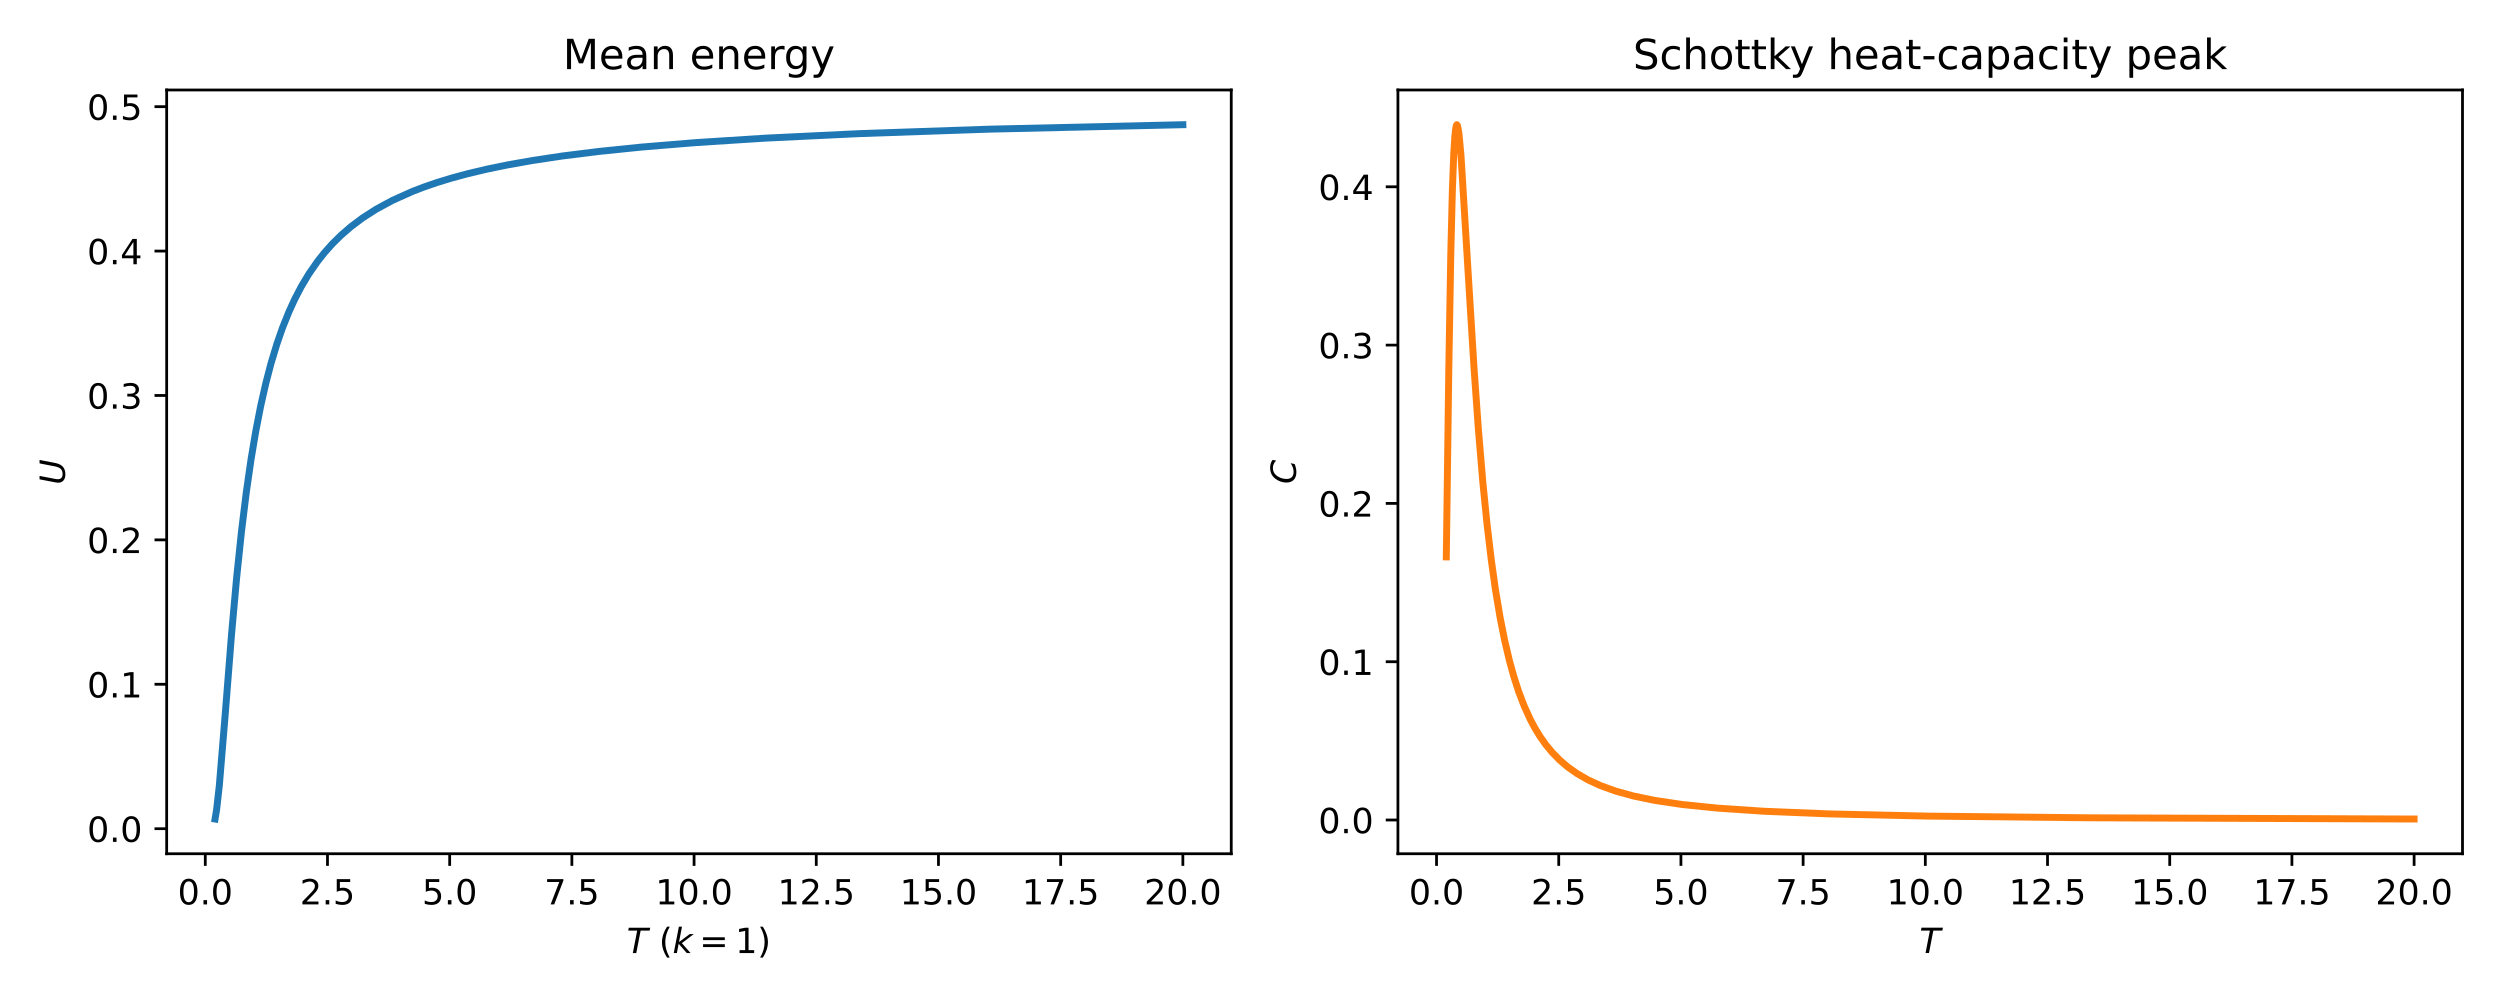
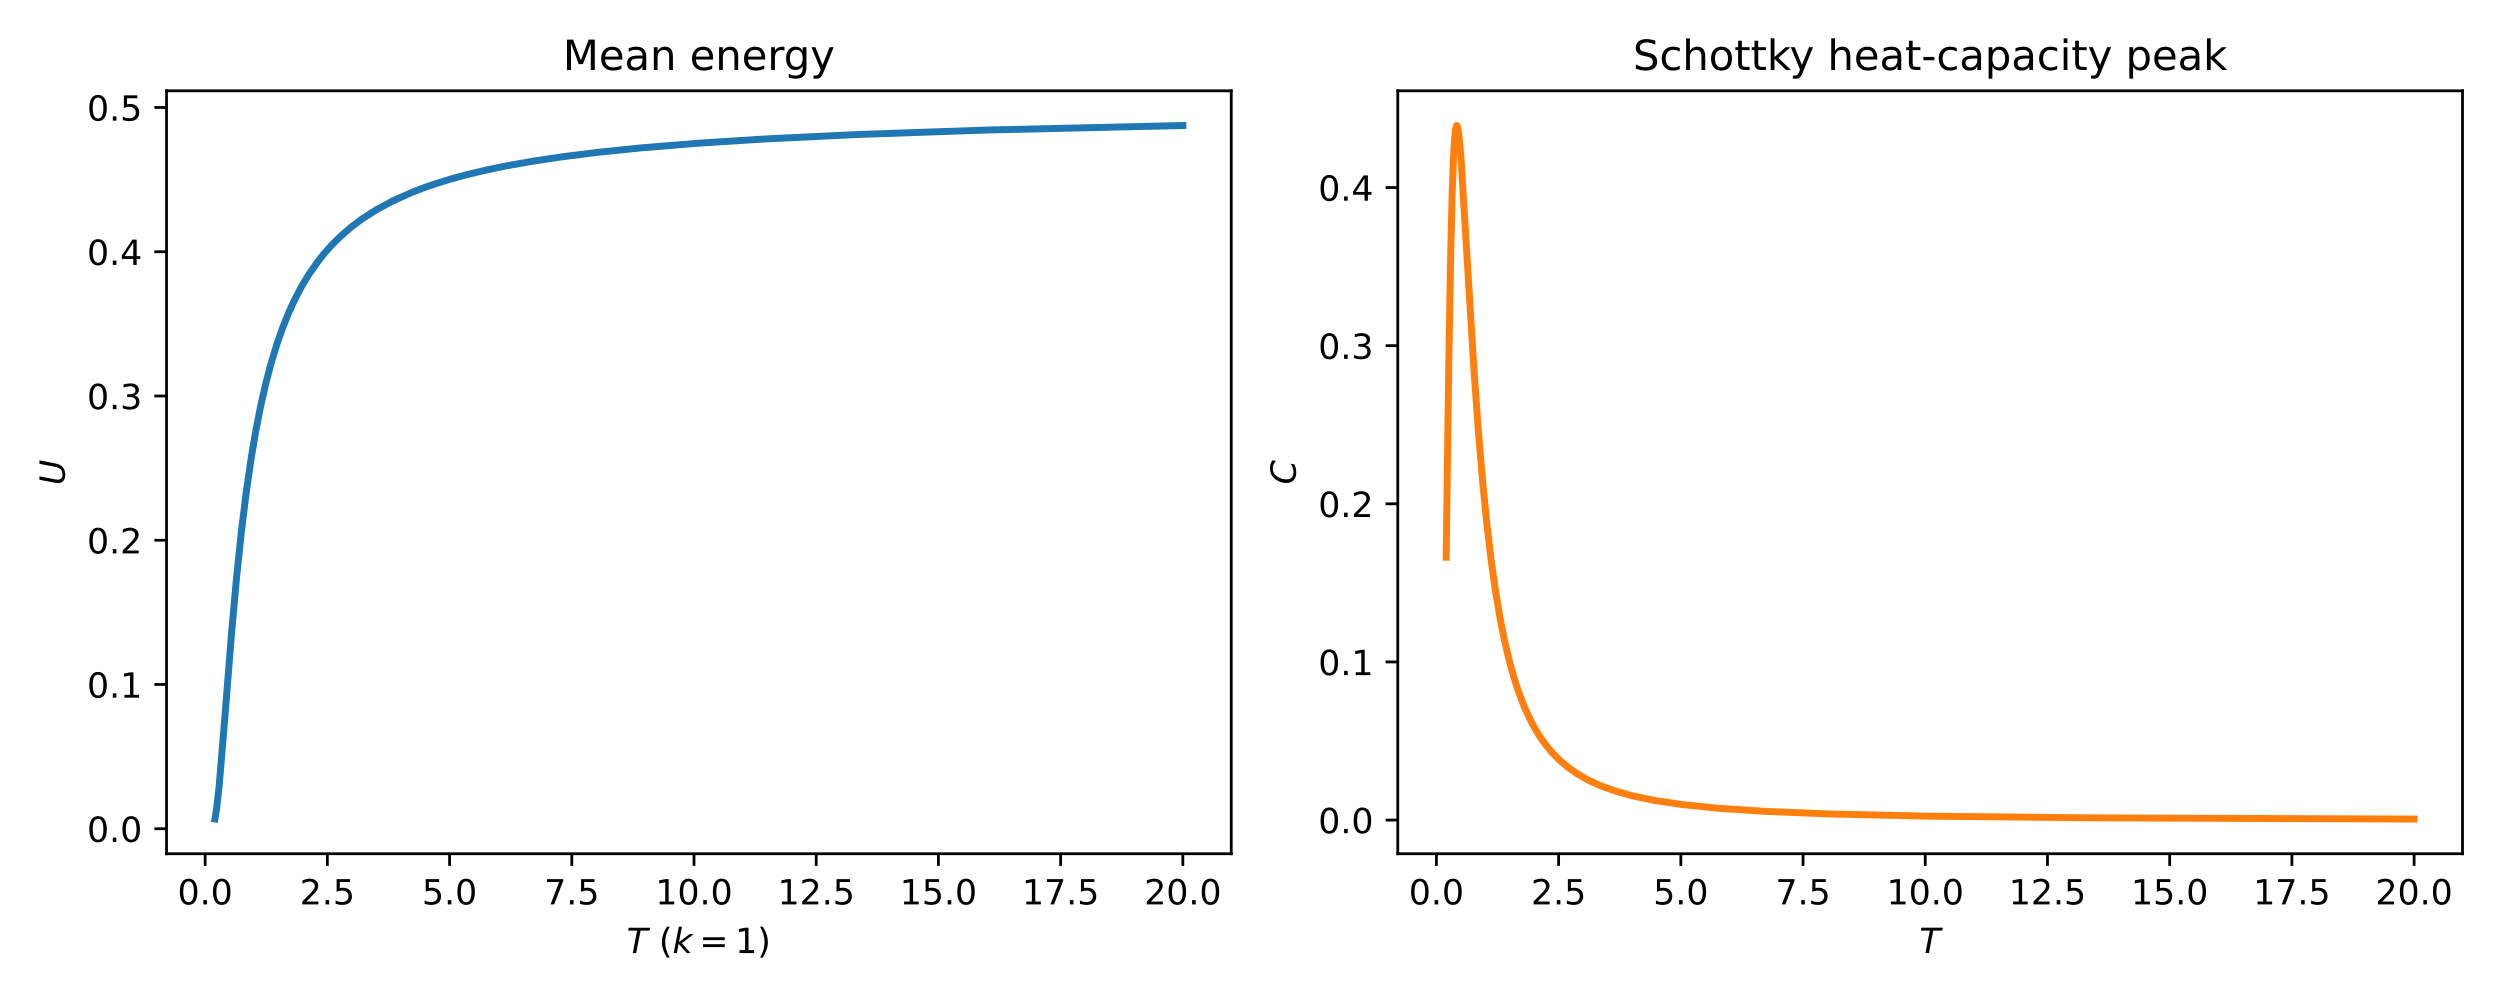
<svg xmlns="http://www.w3.org/2000/svg" xmlns:xlink="http://www.w3.org/1999/xlink" width="720pt" height="288pt" viewBox="0 0 720 288" version="1.1">
  <defs>
    <style type="text/css">*{stroke-linejoin: round; stroke-linecap: butt}</style>
  </defs>
  <g id="figure_1">
    <g id="patch_1">
      <path d="M 0 288  L 720 288  L 720 0  L 0 0  L 0 288  z " style="fill: none" />
    </g>
    <g id="axes_1">
      <g id="patch_2">
-         <path d="M 48 245.878  L 354.6 245.878  L 354.6 25.917  L 48 25.917  L 48 245.878  z " style="fill: none" />
+         <path d="M 47.962 245.878  L 354.6 245.878  L 354.6 26.16  L 47.962 26.16  L 47.962 245.878  z " style="fill: none" />
      </g>
      <g id="matplotlib.axis_1">
        <g id="xtick_1">
          <g id="line2d_1">
            <defs>
-               <path id="m5d8d546132" d="M 0 0  L 0 3.5  " style="stroke: #000000; stroke-width: 0.8" />
+               <path id="m51ff349959" d="M 0 0  L 0 3.5  " style="stroke: #000000; stroke-width: 0.8" />
            </defs>
            <g>
-               <use xlink:href="#m5d8d546132" x="59.121" y="245.878" style="stroke: #000000; stroke-width: 0.8" />
+               <use xlink:href="#m51ff349959" x="59.085" y="245.878" style="stroke: #000000; stroke-width: 0.8" />
            </g>
          </g>
          <g id="text_1">
-             <g transform="translate(51.16937 260.4753) scale(0.1 -0.1)">
+             <g transform="translate(51.13308 260.4753) scale(0.1 -0.1)">
              <defs>
                <path id="DejaVuSans-13" d="M 2034 4250  Q 1547 4250 1301 3770  Q 1056 3291 1056 2328  Q 1056 1369 1301 889  Q 1547 409 2034 409  Q 2525 409 2770 889  Q 3016 1369 3016 2328  Q 3016 3291 2770 3770  Q 2525 4250 2034 4250  z M 2034 4750  Q 2819 4750 3233 4129  Q 3647 3509 3647 2328  Q 3647 1150 3233 529  Q 2819 -91 2034 -91  Q 1250 -91 836 529  Q 422 1150 422 2328  Q 422 3509 836 4129  Q 1250 4750 2034 4750  z " transform="scale(0.015625)" />
                <path id="DejaVuSans-11" d="M 684 794  L 1344 794  L 1344 0  L 684 0  L 684 794  z " transform="scale(0.015625)" />
              </defs>
              <use xlink:href="#DejaVuSans-13" />
              <use xlink:href="#DejaVuSans-11" transform="translate(63.625 0)" />
              <use xlink:href="#DejaVuSans-13" transform="translate(95.40625 0)" />
            </g>
          </g>
        </g>
        <g id="xtick_2">
          <g id="line2d_2">
            <g>
-               <use xlink:href="#m5d8d546132" x="94.314" y="245.878" style="stroke: #000000; stroke-width: 0.8" />
+               <use xlink:href="#m51ff349959" x="94.282" y="245.878" style="stroke: #000000; stroke-width: 0.8" />
            </g>
          </g>
          <g id="text_2">
-             <g transform="translate(86.36221 260.4753) scale(0.1 -0.1)">
+             <g transform="translate(86.33024 260.4753) scale(0.1 -0.1)">
              <defs>
                <path id="DejaVuSans-15" d="M 1228 531  L 3431 531  L 3431 0  L 469 0  L 469 531  Q 828 903 1448 1529  Q 2069 2156 2228 2338  Q 2531 2678 2651 2914  Q 2772 3150 2772 3378  Q 2772 3750 2511 3984  Q 2250 4219 1831 4219  Q 1534 4219 1204 4116  Q 875 4013 500 3803  L 500 4441  Q 881 4594 1212 4672  Q 1544 4750 1819 4750  Q 2544 4750 2975 4387  Q 3406 4025 3406 3419  Q 3406 3131 3298 2873  Q 3191 2616 2906 2266  Q 2828 2175 2409 1742  Q 1991 1309 1228 531  z " transform="scale(0.015625)" />
                <path id="DejaVuSans-18" d="M 691 4666  L 3169 4666  L 3169 4134  L 1269 4134  L 1269 2991  Q 1406 3038 1543 3061  Q 1681 3084 1819 3084  Q 2600 3084 3056 2656  Q 3513 2228 3513 1497  Q 3513 744 3044 326  Q 2575 -91 1722 -91  Q 1428 -91 1123 -41  Q 819 9 494 109  L 494 744  Q 775 591 1075 516  Q 1375 441 1709 441  Q 2250 441 2565 725  Q 2881 1009 2881 1497  Q 2881 1984 2565 2268  Q 2250 2553 1709 2553  Q 1456 2553 1204 2497  Q 953 2441 691 2322  L 691 4666  z " transform="scale(0.015625)" />
              </defs>
              <use xlink:href="#DejaVuSans-15" />
              <use xlink:href="#DejaVuSans-11" transform="translate(63.625 0)" />
              <use xlink:href="#DejaVuSans-18" transform="translate(95.40625 0)" />
            </g>
          </g>
        </g>
        <g id="xtick_3">
          <g id="line2d_3">
            <g>
-               <use xlink:href="#m5d8d546132" x="129.507" y="245.878" style="stroke: #000000; stroke-width: 0.8" />
+               <use xlink:href="#m51ff349959" x="129.479" y="245.878" style="stroke: #000000; stroke-width: 0.8" />
            </g>
          </g>
          <g id="text_3">
-             <g transform="translate(121.555 260.4753) scale(0.1 -0.1)">
+             <g transform="translate(121.5274 260.4753) scale(0.1 -0.1)">
              <use xlink:href="#DejaVuSans-18" />
              <use xlink:href="#DejaVuSans-11" transform="translate(63.625 0)" />
              <use xlink:href="#DejaVuSans-13" transform="translate(95.40625 0)" />
            </g>
          </g>
        </g>
        <g id="xtick_4">
          <g id="line2d_4">
            <g>
-               <use xlink:href="#m5d8d546132" x="164.699" y="245.878" style="stroke: #000000; stroke-width: 0.8" />
+               <use xlink:href="#m51ff349959" x="164.676" y="245.878" style="stroke: #000000; stroke-width: 0.8" />
            </g>
          </g>
          <g id="text_4">
-             <g transform="translate(156.7479 260.4753) scale(0.1 -0.1)">
+             <g transform="translate(156.7246 260.4753) scale(0.1 -0.1)">
              <defs>
                <path id="DejaVuSans-1a" d="M 525 4666  L 3525 4666  L 3525 4397  L 1831 0  L 1172 0  L 2766 4134  L 525 4134  L 525 4666  z " transform="scale(0.015625)" />
              </defs>
              <use xlink:href="#DejaVuSans-1a" />
              <use xlink:href="#DejaVuSans-11" transform="translate(63.625 0)" />
              <use xlink:href="#DejaVuSans-18" transform="translate(95.40625 0)" />
            </g>
          </g>
        </g>
        <g id="xtick_5">
          <g id="line2d_5">
            <g>
-               <use xlink:href="#m5d8d546132" x="199.892" y="245.878" style="stroke: #000000; stroke-width: 0.8" />
+               <use xlink:href="#m51ff349959" x="199.873" y="245.878" style="stroke: #000000; stroke-width: 0.8" />
            </g>
          </g>
          <g id="text_5">
-             <g transform="translate(188.7595 260.4753) scale(0.1 -0.1)">
+             <g transform="translate(188.7405 260.4753) scale(0.1 -0.1)">
              <defs>
                <path id="DejaVuSans-14" d="M 794 531  L 1825 531  L 1825 4091  L 703 3866  L 703 4441  L 1819 4666  L 2450 4666  L 2450 531  L 3481 531  L 3481 0  L 794 0  L 794 531  z " transform="scale(0.015625)" />
              </defs>
              <use xlink:href="#DejaVuSans-14" />
              <use xlink:href="#DejaVuSans-13" transform="translate(63.625 0)" />
              <use xlink:href="#DejaVuSans-11" transform="translate(127.25 0)" />
              <use xlink:href="#DejaVuSans-13" transform="translate(159.0312 0)" />
            </g>
          </g>
        </g>
        <g id="xtick_6">
          <g id="line2d_6">
            <g>
-               <use xlink:href="#m5d8d546132" x="235.085" y="245.878" style="stroke: #000000; stroke-width: 0.8" />
+               <use xlink:href="#m51ff349959" x="235.07" y="245.878" style="stroke: #000000; stroke-width: 0.8" />
            </g>
          </g>
          <g id="text_6">
-             <g transform="translate(223.9523 260.4753) scale(0.1 -0.1)">
+             <g transform="translate(223.9376 260.4753) scale(0.1 -0.1)">
              <use xlink:href="#DejaVuSans-14" />
              <use xlink:href="#DejaVuSans-15" transform="translate(63.625 0)" />
              <use xlink:href="#DejaVuSans-11" transform="translate(127.25 0)" />
              <use xlink:href="#DejaVuSans-18" transform="translate(159.0312 0)" />
            </g>
          </g>
        </g>
        <g id="xtick_7">
          <g id="line2d_7">
            <g>
-               <use xlink:href="#m5d8d546132" x="270.278" y="245.878" style="stroke: #000000; stroke-width: 0.8" />
+               <use xlink:href="#m51ff349959" x="270.268" y="245.878" style="stroke: #000000; stroke-width: 0.8" />
            </g>
          </g>
          <g id="text_7">
-             <g transform="translate(259.1451 260.4753) scale(0.1 -0.1)">
+             <g transform="translate(259.1348 260.4753) scale(0.1 -0.1)">
              <use xlink:href="#DejaVuSans-14" />
              <use xlink:href="#DejaVuSans-18" transform="translate(63.625 0)" />
              <use xlink:href="#DejaVuSans-11" transform="translate(127.25 0)" />
              <use xlink:href="#DejaVuSans-13" transform="translate(159.0312 0)" />
            </g>
          </g>
        </g>
        <g id="xtick_8">
          <g id="line2d_8">
            <g>
-               <use xlink:href="#m5d8d546132" x="305.471" y="245.878" style="stroke: #000000; stroke-width: 0.8" />
+               <use xlink:href="#m51ff349959" x="305.465" y="245.878" style="stroke: #000000; stroke-width: 0.8" />
            </g>
          </g>
          <g id="text_8">
-             <g transform="translate(294.338 260.4753) scale(0.1 -0.1)">
+             <g transform="translate(294.332 260.4753) scale(0.1 -0.1)">
              <use xlink:href="#DejaVuSans-14" />
              <use xlink:href="#DejaVuSans-1a" transform="translate(63.625 0)" />
              <use xlink:href="#DejaVuSans-11" transform="translate(127.25 0)" />
              <use xlink:href="#DejaVuSans-18" transform="translate(159.0312 0)" />
            </g>
          </g>
        </g>
        <g id="xtick_9">
          <g id="line2d_9">
            <g>
-               <use xlink:href="#m5d8d546132" x="340.664" y="245.878" style="stroke: #000000; stroke-width: 0.8" />
+               <use xlink:href="#m51ff349959" x="340.662" y="245.878" style="stroke: #000000; stroke-width: 0.8" />
            </g>
          </g>
          <g id="text_9">
-             <g transform="translate(329.5308 260.4753) scale(0.1 -0.1)">
+             <g transform="translate(329.5291 260.4753) scale(0.1 -0.1)">
              <use xlink:href="#DejaVuSans-15" />
              <use xlink:href="#DejaVuSans-13" transform="translate(63.625 0)" />
              <use xlink:href="#DejaVuSans-11" transform="translate(127.25 0)" />
              <use xlink:href="#DejaVuSans-13" transform="translate(159.0312 0)" />
            </g>
          </g>
        </g>
        <g id="text_10">
-           <g transform="translate(180.5 274.4777) scale(0.1 -0.1)">
+           <g transform="translate(180.4812 274.4777) scale(0.1 -0.1)">
            <defs>
              <path id="DejaVuSans-Oblique-37" d="M 378 4666  L 4325 4666  L 4225 4134  L 2559 4134  L 1759 0  L 1125 0  L 1925 4134  L 275 4134  L 378 4666  z " transform="scale(0.015625)" />
              <path id="DejaVuSans-3" transform="scale(0.015625)" />
              <path id="DejaVuSans-b" d="M 1984 4856  Q 1566 4138 1362 3434  Q 1159 2731 1159 2009  Q 1159 1288 1364 580  Q 1569 -128 1984 -844  L 1484 -844  Q 1016 -109 783 600  Q 550 1309 550 2009  Q 550 2706 781 3412  Q 1013 4119 1484 4856  L 1984 4856  z " transform="scale(0.015625)" />
              <path id="DejaVuSans-Oblique-4e" d="M 1172 4863  L 1747 4863  L 1197 2028  L 3169 3500  L 3916 3500  L 1716 1825  L 3322 0  L 2625 0  L 1131 1709  L 800 0  L 225 0  L 1172 4863  z " transform="scale(0.015625)" />
              <path id="DejaVuSans-20" d="M 678 2906  L 4684 2906  L 4684 2381  L 678 2381  L 678 2906  z M 678 1631  L 4684 1631  L 4684 1100  L 678 1100  L 678 1631  z " transform="scale(0.015625)" />
              <path id="DejaVuSans-c" d="M 513 4856  L 1013 4856  Q 1481 4119 1714 3412  Q 1947 2706 1947 2009  Q 1947 1309 1714 600  Q 1481 -109 1013 -844  L 513 -844  Q 928 -128 1133 580  Q 1338 1288 1338 2009  Q 1338 2731 1133 3434  Q 928 4138 513 4856  z " transform="scale(0.015625)" />
            </defs>
            <use xlink:href="#DejaVuSans-Oblique-37" transform="translate(0 0.015625)" />
            <use xlink:href="#DejaVuSans-3" transform="translate(61.08398 0.015625)" />
            <use xlink:href="#DejaVuSans-b" transform="translate(92.87109 0.015625)" />
            <use xlink:href="#DejaVuSans-Oblique-4e" transform="translate(131.8848 0.015625)" />
            <use xlink:href="#DejaVuSans-20" transform="translate(209.2773 0.015625)" />
            <use xlink:href="#DejaVuSans-14" transform="translate(312.5488 0.015625)" />
            <use xlink:href="#DejaVuSans-c" transform="translate(376.1719 0.015625)" />
          </g>
        </g>
      </g>
      <g id="matplotlib.axis_2">
        <g id="ytick_1">
          <g id="line2d_10">
            <defs>
-               <path id="me7887303c4" d="M 0 0  L -3.5 0  " style="stroke: #000000; stroke-width: 0.8" />
+               <path id="m69a0d1f3a7" d="M 0 0  L -3.5 0  " style="stroke: #000000; stroke-width: 0.8" />
            </defs>
            <g>
-               <use xlink:href="#me7887303c4" x="48" y="238.663" style="stroke: #000000; stroke-width: 0.8" />
+               <use xlink:href="#m69a0d1f3a7" x="47.962" y="238.671" style="stroke: #000000; stroke-width: 0.8" />
            </g>
          </g>
          <g id="text_11">
-             <g transform="translate(25.09688 242.4618) scale(0.1 -0.1)">
+             <g transform="translate(25.05922 242.4697) scale(0.1 -0.1)">
              <use xlink:href="#DejaVuSans-13" />
              <use xlink:href="#DejaVuSans-11" transform="translate(63.625 0)" />
              <use xlink:href="#DejaVuSans-13" transform="translate(95.40625 0)" />
            </g>
          </g>
        </g>
        <g id="ytick_2">
          <g id="line2d_11">
            <g>
-               <use xlink:href="#me7887303c4" x="48" y="197.074" style="stroke: #000000; stroke-width: 0.8" />
+               <use xlink:href="#m69a0d1f3a7" x="47.962" y="197.128" style="stroke: #000000; stroke-width: 0.8" />
            </g>
          </g>
          <g id="text_12">
-             <g transform="translate(25.09688 200.8728) scale(0.1 -0.1)">
+             <g transform="translate(25.05922 200.9266) scale(0.1 -0.1)">
              <use xlink:href="#DejaVuSans-13" />
              <use xlink:href="#DejaVuSans-11" transform="translate(63.625 0)" />
              <use xlink:href="#DejaVuSans-14" transform="translate(95.40625 0)" />
            </g>
          </g>
        </g>
        <g id="ytick_3">
          <g id="line2d_12">
            <g>
-               <use xlink:href="#me7887303c4" x="48" y="155.485" style="stroke: #000000; stroke-width: 0.8" />
+               <use xlink:href="#m69a0d1f3a7" x="47.962" y="155.585" style="stroke: #000000; stroke-width: 0.8" />
            </g>
          </g>
          <g id="text_13">
-             <g transform="translate(25.09688 159.2837) scale(0.1 -0.1)">
+             <g transform="translate(25.05922 159.3835) scale(0.1 -0.1)">
              <use xlink:href="#DejaVuSans-13" />
              <use xlink:href="#DejaVuSans-11" transform="translate(63.625 0)" />
              <use xlink:href="#DejaVuSans-15" transform="translate(95.40625 0)" />
            </g>
          </g>
        </g>
        <g id="ytick_4">
          <g id="line2d_13">
            <g>
-               <use xlink:href="#me7887303c4" x="48" y="113.896" style="stroke: #000000; stroke-width: 0.8" />
+               <use xlink:href="#m69a0d1f3a7" x="47.962" y="114.042" style="stroke: #000000; stroke-width: 0.8" />
            </g>
          </g>
          <g id="text_14">
-             <g transform="translate(25.09688 117.6947) scale(0.1 -0.1)">
+             <g transform="translate(25.05922 117.8404) scale(0.1 -0.1)">
              <defs>
                <path id="DejaVuSans-16" d="M 2597 2516  Q 3050 2419 3304 2112  Q 3559 1806 3559 1356  Q 3559 666 3084 287  Q 2609 -91 1734 -91  Q 1441 -91 1130 -33  Q 819 25 488 141  L 488 750  Q 750 597 1062 519  Q 1375 441 1716 441  Q 2309 441 2620 675  Q 2931 909 2931 1356  Q 2931 1769 2642 2001  Q 2353 2234 1838 2234  L 1294 2234  L 1294 2753  L 1863 2753  Q 2328 2753 2575 2939  Q 2822 3125 2822 3475  Q 2822 3834 2567 4026  Q 2313 4219 1838 4219  Q 1578 4219 1281 4162  Q 984 4106 628 3988  L 628 4550  Q 988 4650 1302 4700  Q 1616 4750 1894 4750  Q 2613 4750 3031 4423  Q 3450 4097 3450 3541  Q 3450 3153 3228 2886  Q 3006 2619 2597 2516  z " transform="scale(0.015625)" />
              </defs>
              <use xlink:href="#DejaVuSans-13" />
              <use xlink:href="#DejaVuSans-11" transform="translate(63.625 0)" />
              <use xlink:href="#DejaVuSans-16" transform="translate(95.40625 0)" />
            </g>
          </g>
        </g>
        <g id="ytick_5">
          <g id="line2d_14">
            <g>
-               <use xlink:href="#me7887303c4" x="48" y="72.307" style="stroke: #000000; stroke-width: 0.8" />
+               <use xlink:href="#m69a0d1f3a7" x="47.962" y="72.498" style="stroke: #000000; stroke-width: 0.8" />
            </g>
          </g>
          <g id="text_15">
-             <g transform="translate(25.09688 76.10569) scale(0.1 -0.1)">
+             <g transform="translate(25.05922 76.2973) scale(0.1 -0.1)">
              <defs>
                <path id="DejaVuSans-17" d="M 2419 4116  L 825 1625  L 2419 1625  L 2419 4116  z M 2253 4666  L 3047 4666  L 3047 1625  L 3713 1625  L 3713 1100  L 3047 1100  L 3047 0  L 2419 0  L 2419 1100  L 313 1100  L 313 1709  L 2253 4666  z " transform="scale(0.015625)" />
              </defs>
              <use xlink:href="#DejaVuSans-13" />
              <use xlink:href="#DejaVuSans-11" transform="translate(63.625 0)" />
              <use xlink:href="#DejaVuSans-17" transform="translate(95.40625 0)" />
            </g>
          </g>
        </g>
        <g id="ytick_6">
          <g id="line2d_15">
            <g>
-               <use xlink:href="#me7887303c4" x="48" y="30.718" style="stroke: #000000; stroke-width: 0.8" />
+               <use xlink:href="#m69a0d1f3a7" x="47.962" y="30.955" style="stroke: #000000; stroke-width: 0.8" />
            </g>
          </g>
          <g id="text_16">
-             <g transform="translate(25.09688 34.51667) scale(0.1 -0.1)">
+             <g transform="translate(25.05922 34.75419) scale(0.1 -0.1)">
              <use xlink:href="#DejaVuSans-13" />
              <use xlink:href="#DejaVuSans-11" transform="translate(63.625 0)" />
              <use xlink:href="#DejaVuSans-18" transform="translate(95.40625 0)" />
            </g>
          </g>
        </g>
        <g id="text_17">
-           <g transform="translate(18.69453 139.5974) rotate(-90) scale(0.1 -0.1)">
+           <g transform="translate(18.65687 139.7188) rotate(-90) scale(0.1 -0.1)">
            <defs>
              <path id="DejaVuSans-Oblique-38" d="M 991 4666  L 1625 4666  L 1075 1831  Q 1041 1641 1027 1517  Q 1013 1394 1013 1300  Q 1013 869 1253 645  Q 1494 422 1959 422  Q 2563 422 2898 753  Q 3234 1084 3378 1831  L 3928 4666  L 4563 4666  L 4000 1753  Q 3816 809 3300 359  Q 2784 -91 1888 -91  Q 1188 -91 780 261  Q 372 613 372 1216  Q 372 1325 387 1461  Q 403 1597 434 1753  L 991 4666  z " transform="scale(0.015625)" />
            </defs>
            <use xlink:href="#DejaVuSans-Oblique-38" transform="translate(0 0.09375)" />
          </g>
        </g>
      </g>
      <g id="line2d_16">
-         <path d="M 340.664 35.915  L 284.694 37.204  L 247.288 38.493  L 220.523 39.78  L 200.423 41.067  L 184.776 42.354  L 172.248 43.639  L 161.992 44.924  L 153.441 46.207  L 146.203 47.489  L 139.996 48.77  L 134.615 50.049  L 129.906 51.327  L 125.749 52.604  L 122.054 53.878  L 118.747 55.151  L 113.077 57.692  L 108.391 60.224  L 104.454 62.747  L 101.1 65.261  L 98.208 67.764  L 95.688 70.256  L 93.474 72.737  L 91.513 75.205  L 88.958 78.882  L 86.776 82.528  L 84.892 86.141  L 83.248 89.717  L 81.357 94.427  L 79.741 99.066  L 78.023 104.759  L 76.57 110.328  L 75.096 116.837  L 73.663 124.181  L 72.311 132.229  L 70.937 141.753  L 69.528 153.222  L 68.124 166.656  L 66.684 182.703  L 64.765 206.938  L 63.159 226.311  L 62.381 233.192  L 61.936 235.879  L 61.936 235.879  " clip-path="url(#pa081896c9a)" style="fill: none; stroke: #1f77b4; stroke-width: 2; stroke-linecap: square" />
+         <path d="M 340.662 36.147  L 284.686 37.435  L 247.274 38.722  L 220.506 40.008  L 200.405 41.294  L 184.755 42.578  L 172.226 43.862  L 161.969 45.145  L 153.417 46.427  L 146.177 47.708  L 139.97 48.987  L 134.588 50.265  L 129.878 51.542  L 125.721 52.817  L 122.025 54.09  L 118.718 55.362  L 113.047 57.899  L 108.361 60.429  L 104.423 62.949  L 101.069 65.46  L 98.176 67.961  L 95.657 70.45  L 93.442 72.928  L 91.481 75.393  L 88.925 79.067  L 86.743 82.709  L 84.859 86.317  L 83.215 89.89  L 81.323 94.594  L 79.707 99.228  L 77.989 104.915  L 76.536 110.477  L 75.062 116.979  L 73.628 124.315  L 72.276 132.355  L 70.902 141.868  L 69.493 153.325  L 68.089 166.743  L 66.649 182.773  L 64.73 206.981  L 63.123 226.333  L 62.345 233.206  L 61.9 235.89  L 61.9 235.89  " clip-path="url(#peada80ae2c)" style="fill: none; stroke: #1f77b4; stroke-width: 2; stroke-linecap: square" />
      </g>
      <g id="patch_3">
-         <path d="M 48 245.878  L 48 25.917  " style="fill: none; stroke: #000000; stroke-width: 0.8; stroke-linejoin: miter; stroke-linecap: square" />
+         <path d="M 47.962 245.878  L 47.962 26.16  " style="fill: none; stroke: #000000; stroke-width: 0.8; stroke-linejoin: miter; stroke-linecap: square" />
      </g>
      <g id="patch_4">
-         <path d="M 354.6 245.878  L 354.6 25.917  " style="fill: none; stroke: #000000; stroke-width: 0.8; stroke-linejoin: miter; stroke-linecap: square" />
+         <path d="M 354.6 245.878  L 354.6 26.16  " style="fill: none; stroke: #000000; stroke-width: 0.8; stroke-linejoin: miter; stroke-linecap: square" />
      </g>
      <g id="patch_5">
-         <path d="M 48 245.878  L 354.6 245.878  " style="fill: none; stroke: #000000; stroke-width: 0.8; stroke-linejoin: miter; stroke-linecap: square" />
+         <path d="M 47.962 245.878  L 354.6 245.878  " style="fill: none; stroke: #000000; stroke-width: 0.8; stroke-linejoin: miter; stroke-linecap: square" />
      </g>
      <g id="patch_6">
-         <path d="M 48 25.917  L 354.6 25.917  " style="fill: none; stroke: #000000; stroke-width: 0.8; stroke-linejoin: miter; stroke-linecap: square" />
+         <path d="M 47.962 26.16  L 354.6 26.16  " style="fill: none; stroke: #000000; stroke-width: 0.8; stroke-linejoin: miter; stroke-linecap: square" />
      </g>
      <g id="text_18">
-         <g transform="translate(162.1369 19.91719) scale(0.12 -0.12)">
+         <g transform="translate(162.118 20.16) scale(0.12 -0.12)">
          <defs>
            <path id="DejaVuSans-30" d="M 628 4666  L 1569 4666  L 2759 1491  L 3956 4666  L 4897 4666  L 4897 0  L 4281 0  L 4281 4097  L 3078 897  L 2444 897  L 1241 4097  L 1241 0  L 628 0  L 628 4666  z " transform="scale(0.015625)" />
            <path id="DejaVuSans-48" d="M 3597 1894  L 3597 1613  L 953 1613  Q 991 1019 1311 708  Q 1631 397 2203 397  Q 2534 397 2845 478  Q 3156 559 3463 722  L 3463 178  Q 3153 47 2828 -22  Q 2503 -91 2169 -91  Q 1331 -91 842 396  Q 353 884 353 1716  Q 353 2575 817 3079  Q 1281 3584 2069 3584  Q 2775 3584 3186 3129  Q 3597 2675 3597 1894  z M 3022 2063  Q 3016 2534 2758 2815  Q 2500 3097 2075 3097  Q 1594 3097 1305 2825  Q 1016 2553 972 2059  L 3022 2063  z " transform="scale(0.015625)" />
            <path id="DejaVuSans-44" d="M 2194 1759  Q 1497 1759 1228 1600  Q 959 1441 959 1056  Q 959 750 1161 570  Q 1363 391 1709 391  Q 2188 391 2477 730  Q 2766 1069 2766 1631  L 2766 1759  L 2194 1759  z M 3341 1997  L 3341 0  L 2766 0  L 2766 531  Q 2569 213 2275 61  Q 1981 -91 1556 -91  Q 1019 -91 701 211  Q 384 513 384 1019  Q 384 1609 779 1909  Q 1175 2209 1959 2209  L 2766 2209  L 2766 2266  Q 2766 2663 2505 2880  Q 2244 3097 1772 3097  Q 1472 3097 1187 3025  Q 903 2953 641 2809  L 641 3341  Q 956 3463 1253 3523  Q 1550 3584 1831 3584  Q 2591 3584 2966 3190  Q 3341 2797 3341 1997  z " transform="scale(0.015625)" />
            <path id="DejaVuSans-51" d="M 3513 2113  L 3513 0  L 2938 0  L 2938 2094  Q 2938 2591 2744 2837  Q 2550 3084 2163 3084  Q 1697 3084 1428 2787  Q 1159 2491 1159 1978  L 1159 0  L 581 0  L 581 3500  L 1159 3500  L 1159 2956  Q 1366 3272 1645 3428  Q 1925 3584 2291 3584  Q 2894 3584 3203 3211  Q 3513 2838 3513 2113  z " transform="scale(0.015625)" />
            <path id="DejaVuSans-55" d="M 2631 2963  Q 2534 3019 2420 3045  Q 2306 3072 2169 3072  Q 1681 3072 1420 2755  Q 1159 2438 1159 1844  L 1159 0  L 581 0  L 581 3500  L 1159 3500  L 1159 2956  Q 1341 3275 1631 3429  Q 1922 3584 2338 3584  Q 2397 3584 2469 3576  Q 2541 3569 2628 3553  L 2631 2963  z " transform="scale(0.015625)" />
            <path id="DejaVuSans-4a" d="M 2906 1791  Q 2906 2416 2648 2759  Q 2391 3103 1925 3103  Q 1463 3103 1205 2759  Q 947 2416 947 1791  Q 947 1169 1205 825  Q 1463 481 1925 481  Q 2391 481 2648 825  Q 2906 1169 2906 1791  z M 3481 434  Q 3481 -459 3084 -895  Q 2688 -1331 1869 -1331  Q 1566 -1331 1297 -1286  Q 1028 -1241 775 -1147  L 775 -588  Q 1028 -725 1275 -790  Q 1522 -856 1778 -856  Q 2344 -856 2625 -561  Q 2906 -266 2906 331  L 2906 616  Q 2728 306 2450 153  Q 2172 0 1784 0  Q 1141 0 747 490  Q 353 981 353 1791  Q 353 2603 747 3093  Q 1141 3584 1784 3584  Q 2172 3584 2450 3431  Q 2728 3278 2906 2969  L 2906 3500  L 3481 3500  L 3481 434  z " transform="scale(0.015625)" />
            <path id="DejaVuSans-5c" d="M 2059 -325  Q 1816 -950 1584 -1140  Q 1353 -1331 966 -1331  L 506 -1331  L 506 -850  L 844 -850  Q 1081 -850 1212 -737  Q 1344 -625 1503 -206  L 1606 56  L 191 3500  L 800 3500  L 1894 763  L 2988 3500  L 3597 3500  L 2059 -325  z " transform="scale(0.015625)" />
          </defs>
          <use xlink:href="#DejaVuSans-30" />
          <use xlink:href="#DejaVuSans-48" transform="translate(86.28125 0)" />
          <use xlink:href="#DejaVuSans-44" transform="translate(147.8125 0)" />
          <use xlink:href="#DejaVuSans-51" transform="translate(209.0938 0)" />
          <use xlink:href="#DejaVuSans-3" transform="translate(272.4688 0)" />
          <use xlink:href="#DejaVuSans-48" transform="translate(304.25 0)" />
          <use xlink:href="#DejaVuSans-51" transform="translate(365.7812 0)" />
          <use xlink:href="#DejaVuSans-48" transform="translate(429.1562 0)" />
          <use xlink:href="#DejaVuSans-55" transform="translate(490.6875 0)" />
          <use xlink:href="#DejaVuSans-4a" transform="translate(530.0469 0)" />
          <use xlink:href="#DejaVuSans-5c" transform="translate(593.5312 0)" />
        </g>
      </g>
    </g>
    <g id="axes_2">
      <g id="patch_7">
-         <path d="M 402.6 245.878  L 709.2 245.878  L 709.2 25.917  L 402.6 25.917  L 402.6 245.878  z " style="fill: none" />
+         <path d="M 402.562 245.878  L 709.2 245.878  L 709.2 26.16  L 402.562 26.16  L 402.562 245.878  z " style="fill: none" />
      </g>
      <g id="matplotlib.axis_3">
        <g id="xtick_10">
          <g id="line2d_17">
            <g>
-               <use xlink:href="#m5d8d546132" x="413.721" y="245.878" style="stroke: #000000; stroke-width: 0.8" />
+               <use xlink:href="#m51ff349959" x="413.685" y="245.878" style="stroke: #000000; stroke-width: 0.8" />
            </g>
          </g>
          <g id="text_19">
-             <g transform="translate(405.7694 260.4753) scale(0.1 -0.1)">
+             <g transform="translate(405.7331 260.4753) scale(0.1 -0.1)">
              <use xlink:href="#DejaVuSans-13" />
              <use xlink:href="#DejaVuSans-11" transform="translate(63.625 0)" />
              <use xlink:href="#DejaVuSans-13" transform="translate(95.40625 0)" />
            </g>
          </g>
        </g>
        <g id="xtick_11">
          <g id="line2d_18">
            <g>
-               <use xlink:href="#m5d8d546132" x="448.914" y="245.878" style="stroke: #000000; stroke-width: 0.8" />
+               <use xlink:href="#m51ff349959" x="448.882" y="245.878" style="stroke: #000000; stroke-width: 0.8" />
            </g>
          </g>
          <g id="text_20">
-             <g transform="translate(440.9622 260.4753) scale(0.1 -0.1)">
+             <g transform="translate(440.9302 260.4753) scale(0.1 -0.1)">
              <use xlink:href="#DejaVuSans-15" />
              <use xlink:href="#DejaVuSans-11" transform="translate(63.625 0)" />
              <use xlink:href="#DejaVuSans-18" transform="translate(95.40625 0)" />
            </g>
          </g>
        </g>
        <g id="xtick_12">
          <g id="line2d_19">
            <g>
-               <use xlink:href="#m5d8d546132" x="484.107" y="245.878" style="stroke: #000000; stroke-width: 0.8" />
+               <use xlink:href="#m51ff349959" x="484.079" y="245.878" style="stroke: #000000; stroke-width: 0.8" />
            </g>
          </g>
          <g id="text_21">
-             <g transform="translate(476.155 260.4753) scale(0.1 -0.1)">
+             <g transform="translate(476.1274 260.4753) scale(0.1 -0.1)">
              <use xlink:href="#DejaVuSans-18" />
              <use xlink:href="#DejaVuSans-11" transform="translate(63.625 0)" />
              <use xlink:href="#DejaVuSans-13" transform="translate(95.40625 0)" />
            </g>
          </g>
        </g>
        <g id="xtick_13">
          <g id="line2d_20">
            <g>
-               <use xlink:href="#m5d8d546132" x="519.299" y="245.878" style="stroke: #000000; stroke-width: 0.8" />
+               <use xlink:href="#m51ff349959" x="519.276" y="245.878" style="stroke: #000000; stroke-width: 0.8" />
            </g>
          </g>
          <g id="text_22">
-             <g transform="translate(511.3479 260.4753) scale(0.1 -0.1)">
+             <g transform="translate(511.3246 260.4753) scale(0.1 -0.1)">
              <use xlink:href="#DejaVuSans-1a" />
              <use xlink:href="#DejaVuSans-11" transform="translate(63.625 0)" />
              <use xlink:href="#DejaVuSans-18" transform="translate(95.40625 0)" />
            </g>
          </g>
        </g>
        <g id="xtick_14">
          <g id="line2d_21">
            <g>
-               <use xlink:href="#m5d8d546132" x="554.492" y="245.878" style="stroke: #000000; stroke-width: 0.8" />
+               <use xlink:href="#m51ff349959" x="554.473" y="245.878" style="stroke: #000000; stroke-width: 0.8" />
            </g>
          </g>
          <g id="text_23">
-             <g transform="translate(543.3595 260.4753) scale(0.1 -0.1)">
+             <g transform="translate(543.3405 260.4753) scale(0.1 -0.1)">
              <use xlink:href="#DejaVuSans-14" />
              <use xlink:href="#DejaVuSans-13" transform="translate(63.625 0)" />
              <use xlink:href="#DejaVuSans-11" transform="translate(127.25 0)" />
              <use xlink:href="#DejaVuSans-13" transform="translate(159.0312 0)" />
            </g>
          </g>
        </g>
        <g id="xtick_15">
          <g id="line2d_22">
            <g>
-               <use xlink:href="#m5d8d546132" x="589.685" y="245.878" style="stroke: #000000; stroke-width: 0.8" />
+               <use xlink:href="#m51ff349959" x="589.67" y="245.878" style="stroke: #000000; stroke-width: 0.8" />
            </g>
          </g>
          <g id="text_24">
-             <g transform="translate(578.5523 260.4753) scale(0.1 -0.1)">
+             <g transform="translate(578.5376 260.4753) scale(0.1 -0.1)">
              <use xlink:href="#DejaVuSans-14" />
              <use xlink:href="#DejaVuSans-15" transform="translate(63.625 0)" />
              <use xlink:href="#DejaVuSans-11" transform="translate(127.25 0)" />
              <use xlink:href="#DejaVuSans-18" transform="translate(159.0312 0)" />
            </g>
          </g>
        </g>
        <g id="xtick_16">
          <g id="line2d_23">
            <g>
-               <use xlink:href="#m5d8d546132" x="624.878" y="245.878" style="stroke: #000000; stroke-width: 0.8" />
+               <use xlink:href="#m51ff349959" x="624.868" y="245.878" style="stroke: #000000; stroke-width: 0.8" />
            </g>
          </g>
          <g id="text_25">
-             <g transform="translate(613.7451 260.4753) scale(0.1 -0.1)">
+             <g transform="translate(613.7348 260.4753) scale(0.1 -0.1)">
              <use xlink:href="#DejaVuSans-14" />
              <use xlink:href="#DejaVuSans-18" transform="translate(63.625 0)" />
              <use xlink:href="#DejaVuSans-11" transform="translate(127.25 0)" />
              <use xlink:href="#DejaVuSans-13" transform="translate(159.0312 0)" />
            </g>
          </g>
        </g>
        <g id="xtick_17">
          <g id="line2d_24">
            <g>
-               <use xlink:href="#m5d8d546132" x="660.071" y="245.878" style="stroke: #000000; stroke-width: 0.8" />
+               <use xlink:href="#m51ff349959" x="660.065" y="245.878" style="stroke: #000000; stroke-width: 0.8" />
            </g>
          </g>
          <g id="text_26">
-             <g transform="translate(648.938 260.4753) scale(0.1 -0.1)">
+             <g transform="translate(648.932 260.4753) scale(0.1 -0.1)">
              <use xlink:href="#DejaVuSans-14" />
              <use xlink:href="#DejaVuSans-1a" transform="translate(63.625 0)" />
              <use xlink:href="#DejaVuSans-11" transform="translate(127.25 0)" />
              <use xlink:href="#DejaVuSans-18" transform="translate(159.0312 0)" />
            </g>
          </g>
        </g>
        <g id="xtick_18">
          <g id="line2d_25">
            <g>
-               <use xlink:href="#m5d8d546132" x="695.264" y="245.878" style="stroke: #000000; stroke-width: 0.8" />
+               <use xlink:href="#m51ff349959" x="695.262" y="245.878" style="stroke: #000000; stroke-width: 0.8" />
            </g>
          </g>
          <g id="text_27">
-             <g transform="translate(684.1308 260.4753) scale(0.1 -0.1)">
+             <g transform="translate(684.1291 260.4753) scale(0.1 -0.1)">
              <use xlink:href="#DejaVuSans-15" />
              <use xlink:href="#DejaVuSans-13" transform="translate(63.625 0)" />
              <use xlink:href="#DejaVuSans-11" transform="translate(127.25 0)" />
              <use xlink:href="#DejaVuSans-13" transform="translate(159.0312 0)" />
            </g>
          </g>
        </g>
        <g id="text_28">
-           <g transform="translate(552.8 274.4753) scale(0.1 -0.1)">
+           <g transform="translate(552.7812 274.4753) scale(0.1 -0.1)">
            <use xlink:href="#DejaVuSans-Oblique-37" transform="translate(0 0.09375)" />
          </g>
        </g>
      </g>
      <g id="matplotlib.axis_4">
        <g id="ytick_7">
          <g id="line2d_26">
            <g>
-               <use xlink:href="#me7887303c4" x="402.6" y="236.164" style="stroke: #000000; stroke-width: 0.8" />
+               <use xlink:href="#m69a0d1f3a7" x="402.562" y="236.175" style="stroke: #000000; stroke-width: 0.8" />
            </g>
          </g>
          <g id="text_29">
-             <g transform="translate(379.6969 239.963) scale(0.1 -0.1)">
+             <g transform="translate(379.6592 239.9738) scale(0.1 -0.1)">
              <use xlink:href="#DejaVuSans-13" />
              <use xlink:href="#DejaVuSans-11" transform="translate(63.625 0)" />
              <use xlink:href="#DejaVuSans-13" transform="translate(95.40625 0)" />
            </g>
          </g>
        </g>
        <g id="ytick_8">
          <g id="line2d_27">
            <g>
-               <use xlink:href="#me7887303c4" x="402.6" y="190.573" style="stroke: #000000; stroke-width: 0.8" />
+               <use xlink:href="#m69a0d1f3a7" x="402.562" y="190.634" style="stroke: #000000; stroke-width: 0.8" />
            </g>
          </g>
          <g id="text_30">
-             <g transform="translate(379.6969 194.3718) scale(0.1 -0.1)">
+             <g transform="translate(379.6592 194.4329) scale(0.1 -0.1)">
              <use xlink:href="#DejaVuSans-13" />
              <use xlink:href="#DejaVuSans-11" transform="translate(63.625 0)" />
              <use xlink:href="#DejaVuSans-14" transform="translate(95.40625 0)" />
            </g>
          </g>
        </g>
        <g id="ytick_9">
          <g id="line2d_28">
            <g>
-               <use xlink:href="#me7887303c4" x="402.6" y="144.982" style="stroke: #000000; stroke-width: 0.8" />
+               <use xlink:href="#m69a0d1f3a7" x="402.562" y="145.093" style="stroke: #000000; stroke-width: 0.8" />
            </g>
          </g>
          <g id="text_31">
-             <g transform="translate(379.6969 148.7806) scale(0.1 -0.1)">
+             <g transform="translate(379.6592 148.8919) scale(0.1 -0.1)">
              <use xlink:href="#DejaVuSans-13" />
              <use xlink:href="#DejaVuSans-11" transform="translate(63.625 0)" />
              <use xlink:href="#DejaVuSans-15" transform="translate(95.40625 0)" />
            </g>
          </g>
        </g>
        <g id="ytick_10">
          <g id="line2d_29">
            <g>
-               <use xlink:href="#me7887303c4" x="402.6" y="99.39" style="stroke: #000000; stroke-width: 0.8" />
+               <use xlink:href="#m69a0d1f3a7" x="402.562" y="99.552" style="stroke: #000000; stroke-width: 0.8" />
            </g>
          </g>
          <g id="text_32">
-             <g transform="translate(379.6969 103.1893) scale(0.1 -0.1)">
+             <g transform="translate(379.6592 103.351) scale(0.1 -0.1)">
              <use xlink:href="#DejaVuSans-13" />
              <use xlink:href="#DejaVuSans-11" transform="translate(63.625 0)" />
              <use xlink:href="#DejaVuSans-16" transform="translate(95.40625 0)" />
            </g>
          </g>
        </g>
        <g id="ytick_11">
          <g id="line2d_30">
            <g>
-               <use xlink:href="#me7887303c4" x="402.6" y="53.799" style="stroke: #000000; stroke-width: 0.8" />
+               <use xlink:href="#m69a0d1f3a7" x="402.562" y="54.011" style="stroke: #000000; stroke-width: 0.8" />
            </g>
          </g>
          <g id="text_33">
-             <g transform="translate(379.6969 57.59806) scale(0.1 -0.1)">
+             <g transform="translate(379.6592 57.8101) scale(0.1 -0.1)">
              <use xlink:href="#DejaVuSans-13" />
              <use xlink:href="#DejaVuSans-11" transform="translate(63.625 0)" />
              <use xlink:href="#DejaVuSans-17" transform="translate(95.40625 0)" />
            </g>
          </g>
        </g>
        <g id="text_34">
-           <g transform="translate(373.2945 139.3974) rotate(-90) scale(0.1 -0.1)">
+           <g transform="translate(373.2569 139.5188) rotate(-90) scale(0.1 -0.1)">
            <defs>
              <path id="DejaVuSans-Oblique-26" d="M 4447 4306  L 4319 3641  Q 4019 3944 3683 4091  Q 3347 4238 2956 4238  Q 2422 4238 2017 3981  Q 1613 3725 1319 3200  Q 1131 2863 1032 2486  Q 934 2109 934 1728  Q 934 1091 1264 756  Q 1594 422 2222 422  Q 2656 422 3056 561  Q 3456 700 3834 978  L 3688 231  Q 3316 72 2936 -9  Q 2556 -91 2175 -91  Q 1278 -91 773 396  Q 269 884 269 1753  Q 269 2309 461 2846  Q 653 3384 1013 3828  Q 1394 4300 1883 4525  Q 2372 4750 3022 4750  Q 3422 4750 3780 4639  Q 4138 4528 4447 4306  z " transform="scale(0.015625)" />
            </defs>
            <use xlink:href="#DejaVuSans-Oblique-26" transform="translate(0 0.78125)" />
          </g>
        </g>
      </g>
      <g id="line2d_31">
-         <path d="M 695.264 235.879  L 601.888 235.527  L 555.023 235.036  L 526.848 234.406  L 508.041 233.639  L 494.596 232.737  L 484.506 231.701  L 476.654 230.532  L 470.37 229.234  L 465.227 227.807  L 460.941 226.256  L 457.313 224.583  L 454.202 222.79  L 451.506 220.881  L 449.147 218.859  L 447.065 216.728  L 445.214 214.492  L 443.558 212.154  L 442.067 209.718  L 440.718 207.189  L 438.92 203.23  L 437.346 199.086  L 435.957 194.77  L 434.722 190.301  L 433.275 184.129  L 432.014 177.749  L 430.649 169.543  L 429.474 161.148  L 428.263 150.931  L 427.066 138.972  L 425.788 123.817  L 424.525 106.115  L 423.019 81.694  L 420.767 44.796  L 420.167 38.372  L 419.788 36.234  L 419.569 35.917  L 419.451 36.077  L 419.255 36.913  L 418.998 39.24  L 418.675 44.433  L 418.277 54.93  L 417.817 73.572  L 417.256 106.287  L 416.536 160.391  L 416.536 160.391  " clip-path="url(#p2400658db9)" style="fill: none; stroke: #ff7f0e; stroke-width: 2; stroke-linecap: square" />
+         <path d="M 695.262 235.89  L 601.874 235.539  L 555.005 235.048  L 526.826 234.419  L 508.017 233.653  L 494.57 232.752  L 484.478 231.716  L 476.625 230.549  L 470.341 229.252  L 465.197 227.827  L 460.91 226.278  L 457.282 224.606  L 454.171 222.815  L 451.475 220.908  L 449.115 218.889  L 447.033 216.76  L 445.182 214.526  L 443.525 212.191  L 442.034 209.758  L 440.685 207.232  L 438.886 203.277  L 437.312 199.137  L 435.923 194.827  L 434.688 190.362  L 433.241 184.197  L 431.98 177.825  L 430.615 169.627  L 429.44 161.241  L 428.228 151.036  L 427.031 139.09  L 425.754 123.952  L 424.49 106.269  L 422.984 81.875  L 420.732 45.018  L 420.132 38.601  L 419.752 36.465  L 419.533 36.149  L 419.415 36.308  L 419.22 37.144  L 418.962 39.468  L 418.64 44.656  L 418.242 55.141  L 417.781 73.762  L 417.22 106.441  L 416.5 160.485  L 416.5 160.485  " clip-path="url(#pa031e556e3)" style="fill: none; stroke: #ff7f0e; stroke-width: 2; stroke-linecap: square" />
      </g>
      <g id="patch_8">
-         <path d="M 402.6 245.878  L 402.6 25.917  " style="fill: none; stroke: #000000; stroke-width: 0.8; stroke-linejoin: miter; stroke-linecap: square" />
+         <path d="M 402.562 245.878  L 402.562 26.16  " style="fill: none; stroke: #000000; stroke-width: 0.8; stroke-linejoin: miter; stroke-linecap: square" />
      </g>
      <g id="patch_9">
-         <path d="M 709.2 245.878  L 709.2 25.917  " style="fill: none; stroke: #000000; stroke-width: 0.8; stroke-linejoin: miter; stroke-linecap: square" />
+         <path d="M 709.2 245.878  L 709.2 26.16  " style="fill: none; stroke: #000000; stroke-width: 0.8; stroke-linejoin: miter; stroke-linecap: square" />
      </g>
      <g id="patch_10">
-         <path d="M 402.6 245.878  L 709.2 245.878  " style="fill: none; stroke: #000000; stroke-width: 0.8; stroke-linejoin: miter; stroke-linecap: square" />
+         <path d="M 402.562 245.878  L 709.2 245.878  " style="fill: none; stroke: #000000; stroke-width: 0.8; stroke-linejoin: miter; stroke-linecap: square" />
      </g>
      <g id="patch_11">
-         <path d="M 402.6 25.917  L 709.2 25.917  " style="fill: none; stroke: #000000; stroke-width: 0.8; stroke-linejoin: miter; stroke-linecap: square" />
+         <path d="M 402.562 26.16  L 709.2 26.16  " style="fill: none; stroke: #000000; stroke-width: 0.8; stroke-linejoin: miter; stroke-linecap: square" />
      </g>
      <g id="text_35">
-         <g transform="translate(470.3166 19.91719) scale(0.12 -0.12)">
+         <g transform="translate(470.2977 20.16) scale(0.12 -0.12)">
          <defs>
            <path id="DejaVuSans-36" d="M 3425 4513  L 3425 3897  Q 3066 4069 2747 4153  Q 2428 4238 2131 4238  Q 1616 4238 1336 4038  Q 1056 3838 1056 3469  Q 1056 3159 1242 3001  Q 1428 2844 1947 2747  L 2328 2669  Q 3034 2534 3370 2195  Q 3706 1856 3706 1288  Q 3706 609 3251 259  Q 2797 -91 1919 -91  Q 1588 -91 1214 -16  Q 841 59 441 206  L 441 856  Q 825 641 1194 531  Q 1563 422 1919 422  Q 2459 422 2753 634  Q 3047 847 3047 1241  Q 3047 1584 2836 1778  Q 2625 1972 2144 2069  L 1759 2144  Q 1053 2284 737 2584  Q 422 2884 422 3419  Q 422 4038 858 4394  Q 1294 4750 2059 4750  Q 2388 4750 2728 4690  Q 3069 4631 3425 4513  z " transform="scale(0.015625)" />
            <path id="DejaVuSans-46" d="M 3122 3366  L 3122 2828  Q 2878 2963 2633 3030  Q 2388 3097 2138 3097  Q 1578 3097 1268 2742  Q 959 2388 959 1747  Q 959 1106 1268 751  Q 1578 397 2138 397  Q 2388 397 2633 464  Q 2878 531 3122 666  L 3122 134  Q 2881 22 2623 -34  Q 2366 -91 2075 -91  Q 1284 -91 818 406  Q 353 903 353 1747  Q 353 2603 823 3093  Q 1294 3584 2113 3584  Q 2378 3584 2631 3529  Q 2884 3475 3122 3366  z " transform="scale(0.015625)" />
            <path id="DejaVuSans-4b" d="M 3513 2113  L 3513 0  L 2938 0  L 2938 2094  Q 2938 2591 2744 2837  Q 2550 3084 2163 3084  Q 1697 3084 1428 2787  Q 1159 2491 1159 1978  L 1159 0  L 581 0  L 581 4863  L 1159 4863  L 1159 2956  Q 1366 3272 1645 3428  Q 1925 3584 2291 3584  Q 2894 3584 3203 3211  Q 3513 2838 3513 2113  z " transform="scale(0.015625)" />
            <path id="DejaVuSans-52" d="M 1959 3097  Q 1497 3097 1228 2736  Q 959 2375 959 1747  Q 959 1119 1226 758  Q 1494 397 1959 397  Q 2419 397 2687 759  Q 2956 1122 2956 1747  Q 2956 2369 2687 2733  Q 2419 3097 1959 3097  z M 1959 3584  Q 2709 3584 3137 3096  Q 3566 2609 3566 1747  Q 3566 888 3137 398  Q 2709 -91 1959 -91  Q 1206 -91 779 398  Q 353 888 353 1747  Q 353 2609 779 3096  Q 1206 3584 1959 3584  z " transform="scale(0.015625)" />
            <path id="DejaVuSans-57" d="M 1172 4494  L 1172 3500  L 2356 3500  L 2356 3053  L 1172 3053  L 1172 1153  Q 1172 725 1289 603  Q 1406 481 1766 481  L 2356 481  L 2356 0  L 1766 0  Q 1100 0 847 248  Q 594 497 594 1153  L 594 3053  L 172 3053  L 172 3500  L 594 3500  L 594 4494  L 1172 4494  z " transform="scale(0.015625)" />
            <path id="DejaVuSans-4e" d="M 581 4863  L 1159 4863  L 1159 1991  L 2875 3500  L 3609 3500  L 1753 1863  L 3688 0  L 2938 0  L 1159 1709  L 1159 0  L 581 0  L 581 4863  z " transform="scale(0.015625)" />
            <path id="DejaVuSans-10" d="M 313 2009  L 1997 2009  L 1997 1497  L 313 1497  L 313 2009  z " transform="scale(0.015625)" />
            <path id="DejaVuSans-53" d="M 1159 525  L 1159 -1331  L 581 -1331  L 581 3500  L 1159 3500  L 1159 2969  Q 1341 3281 1617 3432  Q 1894 3584 2278 3584  Q 2916 3584 3314 3078  Q 3713 2572 3713 1747  Q 3713 922 3314 415  Q 2916 -91 2278 -91  Q 1894 -91 1617 61  Q 1341 213 1159 525  z M 3116 1747  Q 3116 2381 2855 2742  Q 2594 3103 2138 3103  Q 1681 3103 1420 2742  Q 1159 2381 1159 1747  Q 1159 1113 1420 752  Q 1681 391 2138 391  Q 2594 391 2855 752  Q 3116 1113 3116 1747  z " transform="scale(0.015625)" />
            <path id="DejaVuSans-4c" d="M 603 3500  L 1178 3500  L 1178 0  L 603 0  L 603 3500  z M 603 4863  L 1178 4863  L 1178 4134  L 603 4134  L 603 4863  z " transform="scale(0.015625)" />
          </defs>
          <use xlink:href="#DejaVuSans-36" />
          <use xlink:href="#DejaVuSans-46" transform="translate(63.48438 0)" />
          <use xlink:href="#DejaVuSans-4b" transform="translate(118.4688 0)" />
          <use xlink:href="#DejaVuSans-52" transform="translate(181.8438 0)" />
          <use xlink:href="#DejaVuSans-57" transform="translate(243.0312 0)" />
          <use xlink:href="#DejaVuSans-57" transform="translate(282.2344 0)" />
          <use xlink:href="#DejaVuSans-4e" transform="translate(321.4375 0)" />
          <use xlink:href="#DejaVuSans-5c" transform="translate(375.7812 0)" />
          <use xlink:href="#DejaVuSans-3" transform="translate(434.9688 0)" />
          <use xlink:href="#DejaVuSans-4b" transform="translate(466.75 0)" />
          <use xlink:href="#DejaVuSans-48" transform="translate(530.125 0)" />
          <use xlink:href="#DejaVuSans-44" transform="translate(591.6562 0)" />
          <use xlink:href="#DejaVuSans-57" transform="translate(652.9375 0)" />
          <use xlink:href="#DejaVuSans-10" transform="translate(692.1406 0)" />
          <use xlink:href="#DejaVuSans-46" transform="translate(728.2188 0)" />
          <use xlink:href="#DejaVuSans-44" transform="translate(783.2031 0)" />
          <use xlink:href="#DejaVuSans-53" transform="translate(844.4844 0)" />
          <use xlink:href="#DejaVuSans-44" transform="translate(907.9688 0)" />
          <use xlink:href="#DejaVuSans-46" transform="translate(969.25 0)" />
          <use xlink:href="#DejaVuSans-4c" transform="translate(1024.234 0)" />
          <use xlink:href="#DejaVuSans-57" transform="translate(1052.016 0)" />
          <use xlink:href="#DejaVuSans-5c" transform="translate(1091.219 0)" />
          <use xlink:href="#DejaVuSans-3" transform="translate(1150.406 0)" />
          <use xlink:href="#DejaVuSans-53" transform="translate(1182.188 0)" />
          <use xlink:href="#DejaVuSans-48" transform="translate(1245.672 0)" />
          <use xlink:href="#DejaVuSans-44" transform="translate(1307.203 0)" />
          <use xlink:href="#DejaVuSans-4e" transform="translate(1368.484 0)" />
        </g>
      </g>
    </g>
  </g>
  <defs>
-     <clipPath id="pa081896c9a">
-       <rect x="48" y="25.917" width="306.6" height="219.96" />
+     <clipPath id="peada80ae2c">
+       <rect x="47.962" y="26.16" width="306.638" height="219.718" />
    </clipPath>
-     <clipPath id="p2400658db9">
-       <rect x="402.6" y="25.917" width="306.6" height="219.96" />
+     <clipPath id="pa031e556e3">
+       <rect x="402.562" y="26.16" width="306.638" height="219.718" />
    </clipPath>
  </defs>
</svg>
